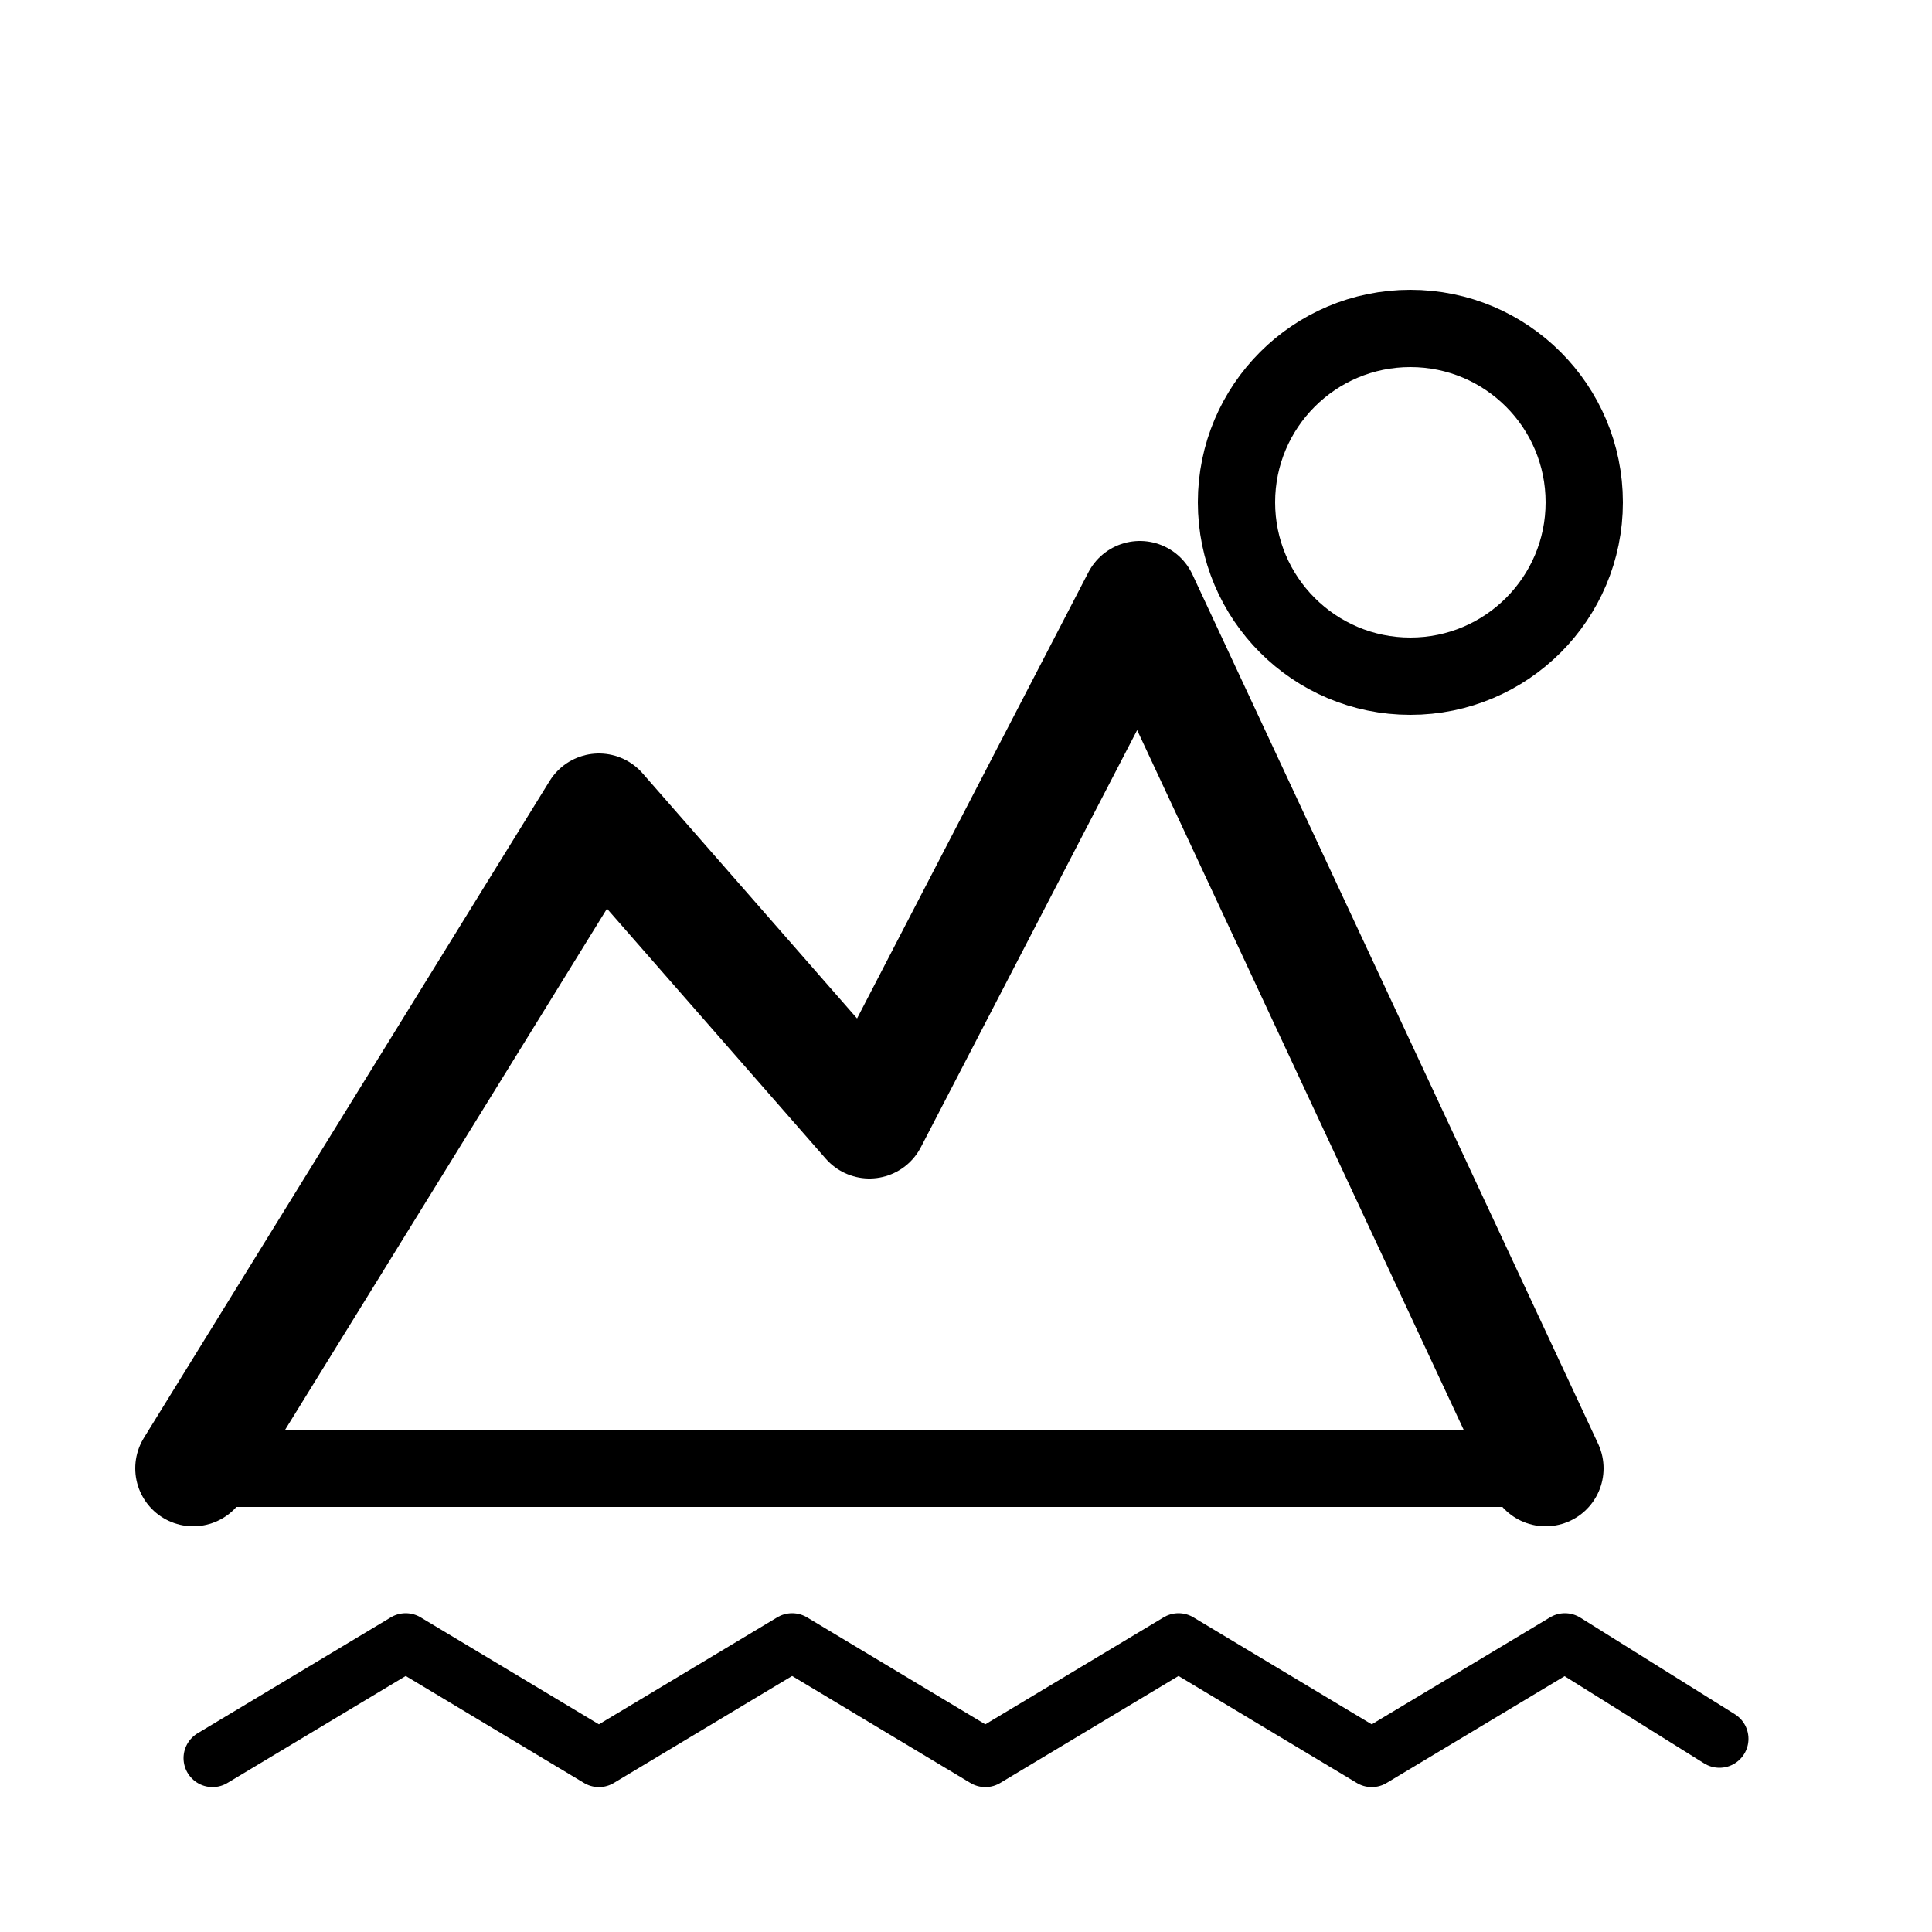
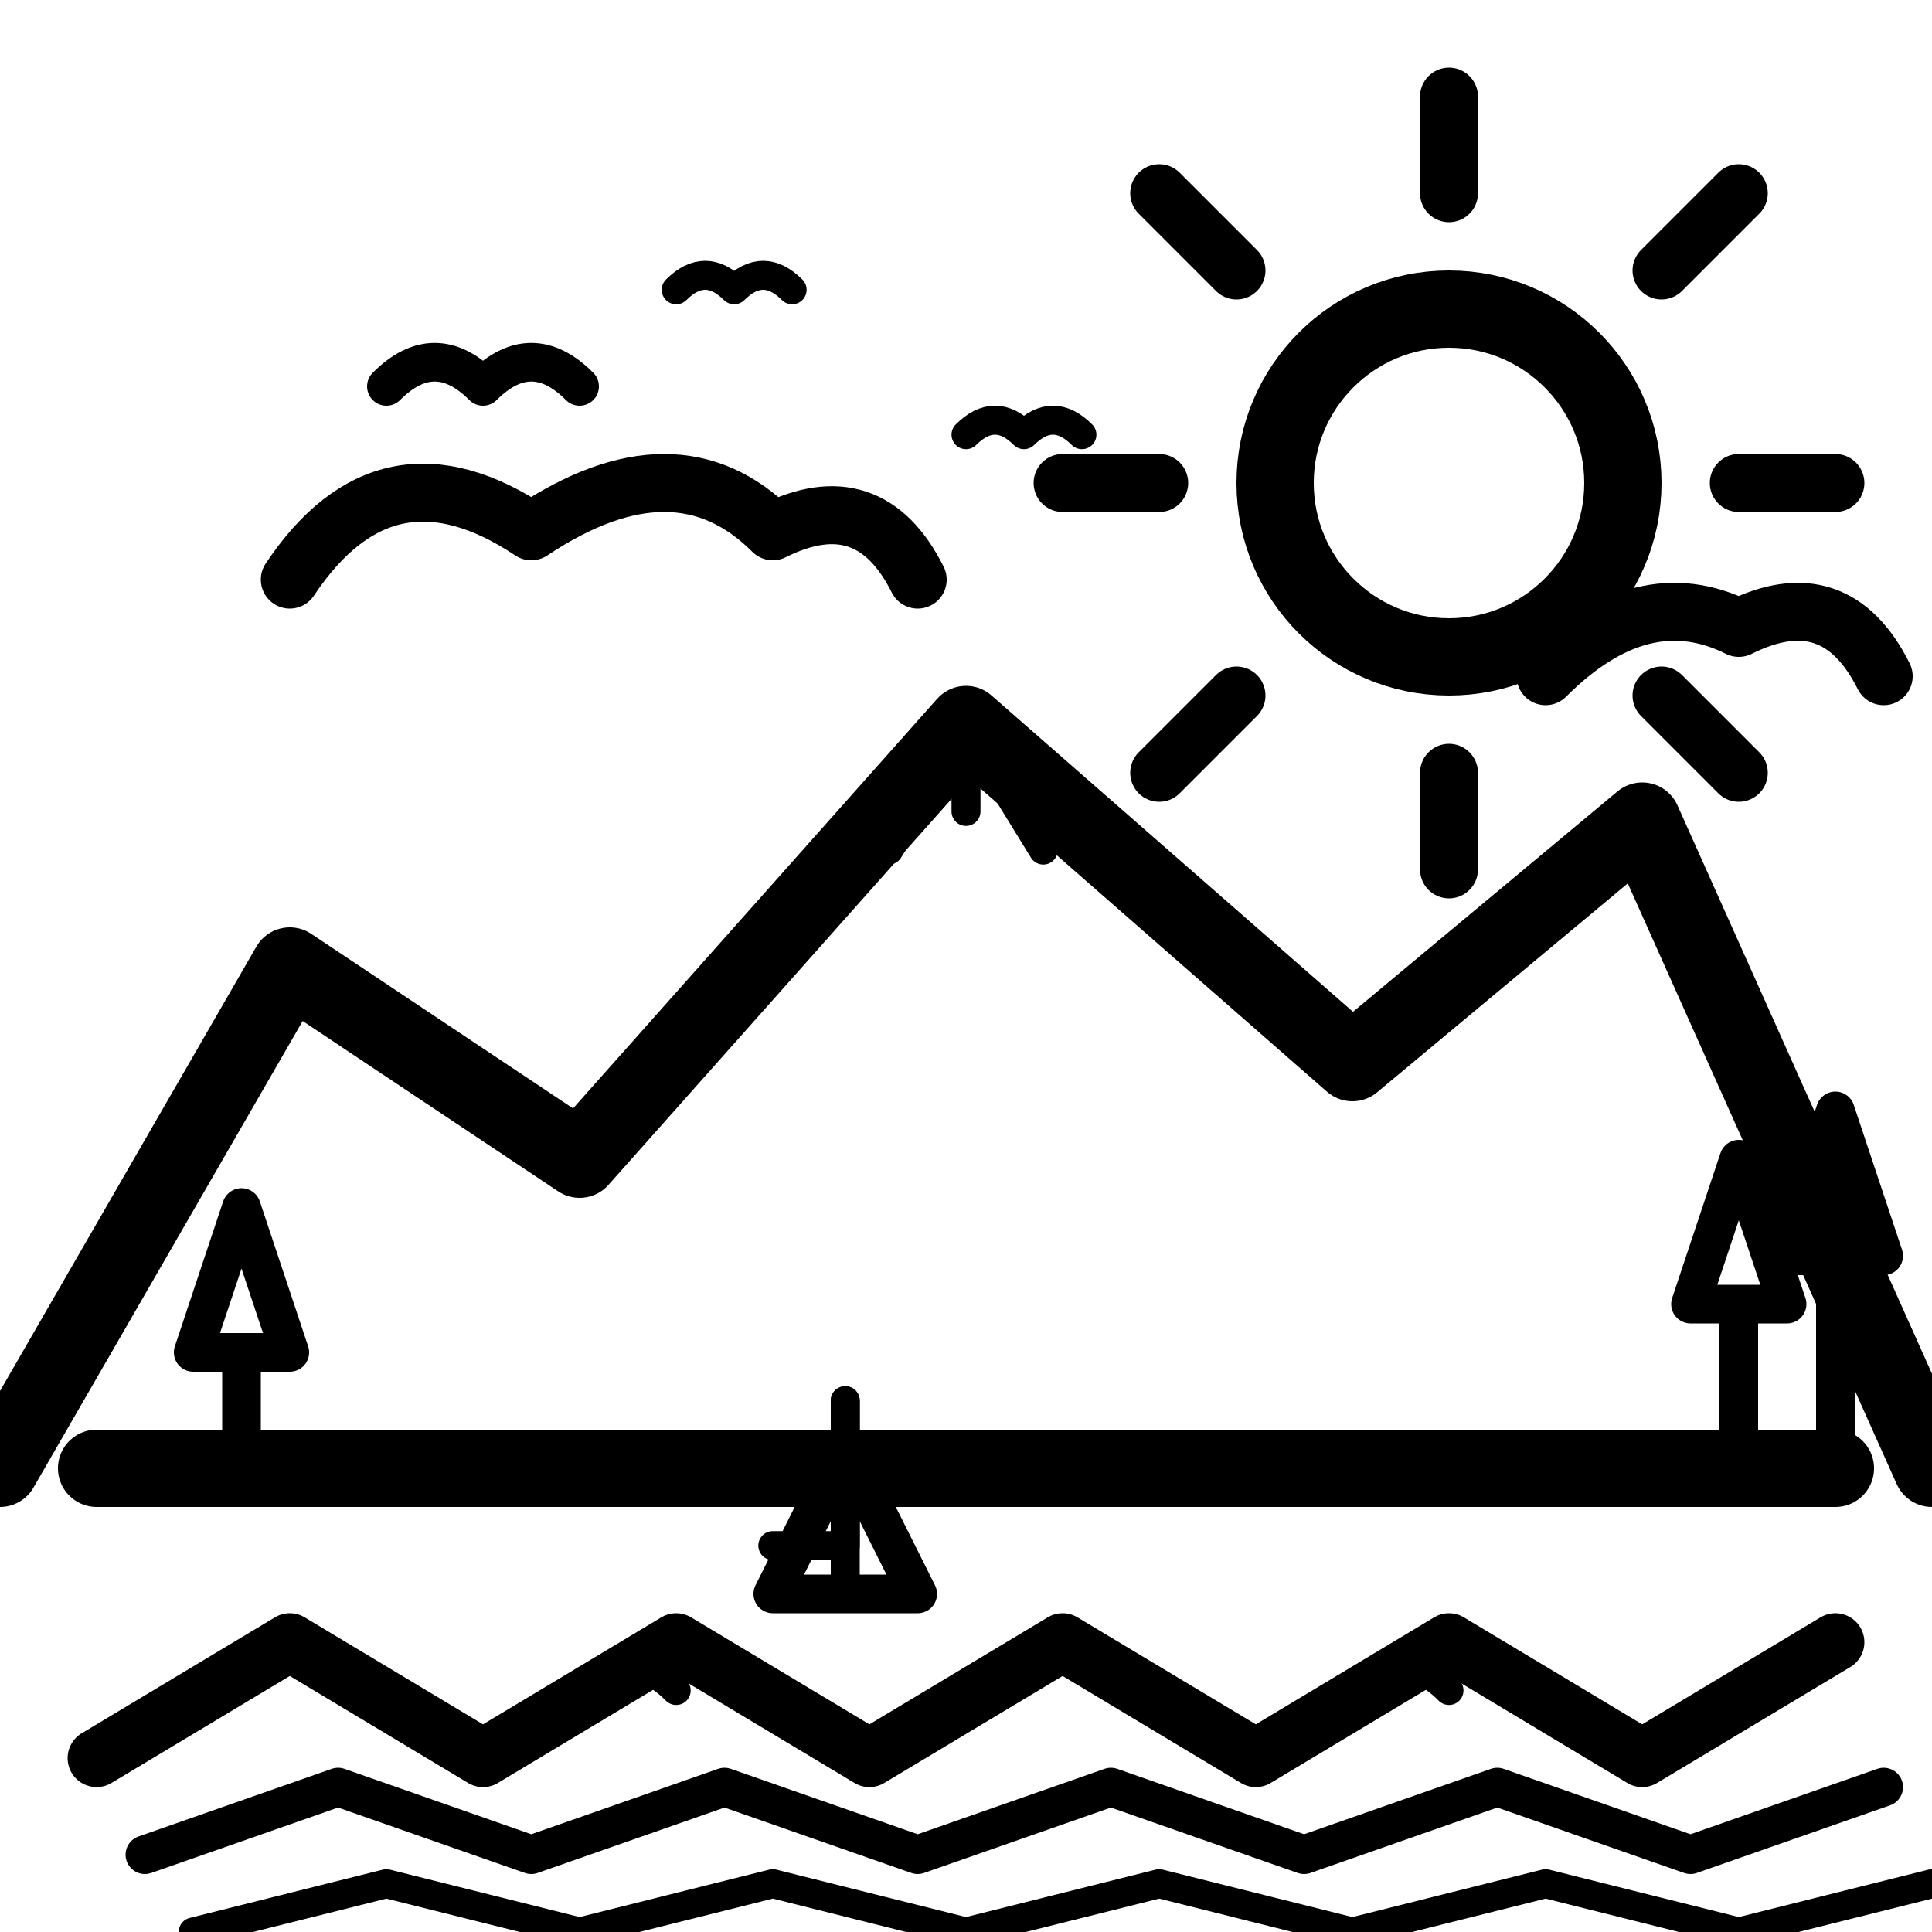
<svg xmlns="http://www.w3.org/2000/svg" viewBox="0 0 200 200">
-   <g fill="none" stroke="#000000" stroke-width="8" stroke-linejoin="round">
-     <circle cx="146" cy="52" r="18" />
+   <g fill="none" stroke="#000000" stroke-linecap="round" stroke-linejoin="round">
+     <circle cx="150" cy="50" r="18" stroke-width="8" />
+     <line x1="150" y1="20" x2="150" y2="10" stroke-width="6" />
+     <line x1="150" y1="80" x2="150" y2="90" stroke-width="6" />
+     <line x1="120" y1="50" x2="110" y2="50" stroke-width="6" />
+     <line x1="180" y1="50" x2="190" y2="50" stroke-width="6" />
+     <line x1="128" y1="28" x2="120" y2="20" stroke-width="6" />
+     <line x1="172" y1="72" x2="180" y2="80" stroke-width="6" />
+     <line x1="172" y1="28" x2="180" y2="20" stroke-width="6" />
+     <line x1="128" y1="72" x2="120" y2="80" stroke-width="6" />
+     <path d="M 30 60 Q 40 45 55 55 Q 70 45 80 55 Q 90 50 95 60" stroke-width="6" />
+     <path d="M 160 70 Q 170 60 180 65 Q 190 60 195 70" stroke-width="6" />
+     <path d="M 40 40 Q 45 35 50 40 Q 55 35 60 40" stroke-width="4" />
+     <path d="M 70 30 Q 73 27 76 30 Q 79 27 82 30" stroke-width="3" />
+     <path d="M 100 45 Q 103 42 106 45 Q 109 42 112 45" stroke-width="3" />
  </g>
-   <g fill="none" stroke="#000000" stroke-width="12" stroke-linecap="round" stroke-linejoin="round">
-     <polyline points="20,152 62,84 90,116 118,62 160,152" />
+   <g fill="none" stroke="#000000" stroke-linecap="round" stroke-linejoin="round">
+     <polyline points="0,152 30,100 60,120 100,75 140,110 170,85 200,152" stroke-width="8" />
+     <path d="M 92 88 L 100 75 L 108 88 M 100 75 L 100 84" stroke-width="3" />
+     <line x1="10" y1="152" x2="190" y2="152" stroke-width="8" />
  </g>
-   <g fill="none" stroke="#000000" stroke-width="8" stroke-linecap="round">
-     <line x1="20" y1="152" x2="160" y2="152" />
+   <g fill="none" stroke="#000000" stroke-linecap="round" stroke-linejoin="round">
+     <polyline points="10,182 30,170 50,182 70,170 90,182 110,170 130,182 150,170 170,182 190,170" stroke-width="6" />
+     <polyline points="15,192 35,185 55,192 75,185 95,192 115,185 135,192 155,185 175,192 195,185" stroke-width="4" />
+     <polyline points="20,200 40,195 60,200 80,195 100,200 120,195 140,200 160,195 180,200 200,195" stroke-width="3" />
+     <path d="M 60 175 Q 65 170 70 175" stroke-width="3" />
+     <path d="M 140 175 Q 145 170 150 175" stroke-width="3" />
+     <polyline points="80,165 95,165 90,155 85,155 80,165" stroke-width="4" />
+     <line x1="87.5" y1="165" x2="87.5" y2="145" stroke-width="3" />
+     <polyline points="87.5,145 87.5,160 80,160" stroke-width="3" />
  </g>
-   <g fill="none" stroke="#000000" stroke-width="6" stroke-linecap="round" stroke-linejoin="round">
-     <polyline points="22,182 42,170 62,182 82,170 102,182 122,170 142,182 162,170 178,180" />
+   <g fill="none" stroke="#000000" stroke-linecap="round" stroke-linejoin="round">
+     <path d="M 25 152 L 25 140 L 20 140 L 25 125 L 30 140 L 25 140" stroke-width="4" />
+     <path d="M 180 152 L 180 135 L 175 135 L 180 120 L 185 135 L 180 135" stroke-width="4" />
+     <path d="M 190 152 L 190 130 L 185 130 L 190 115 L 195 130 L 190 130" stroke-width="4" />
  </g>
</svg>
